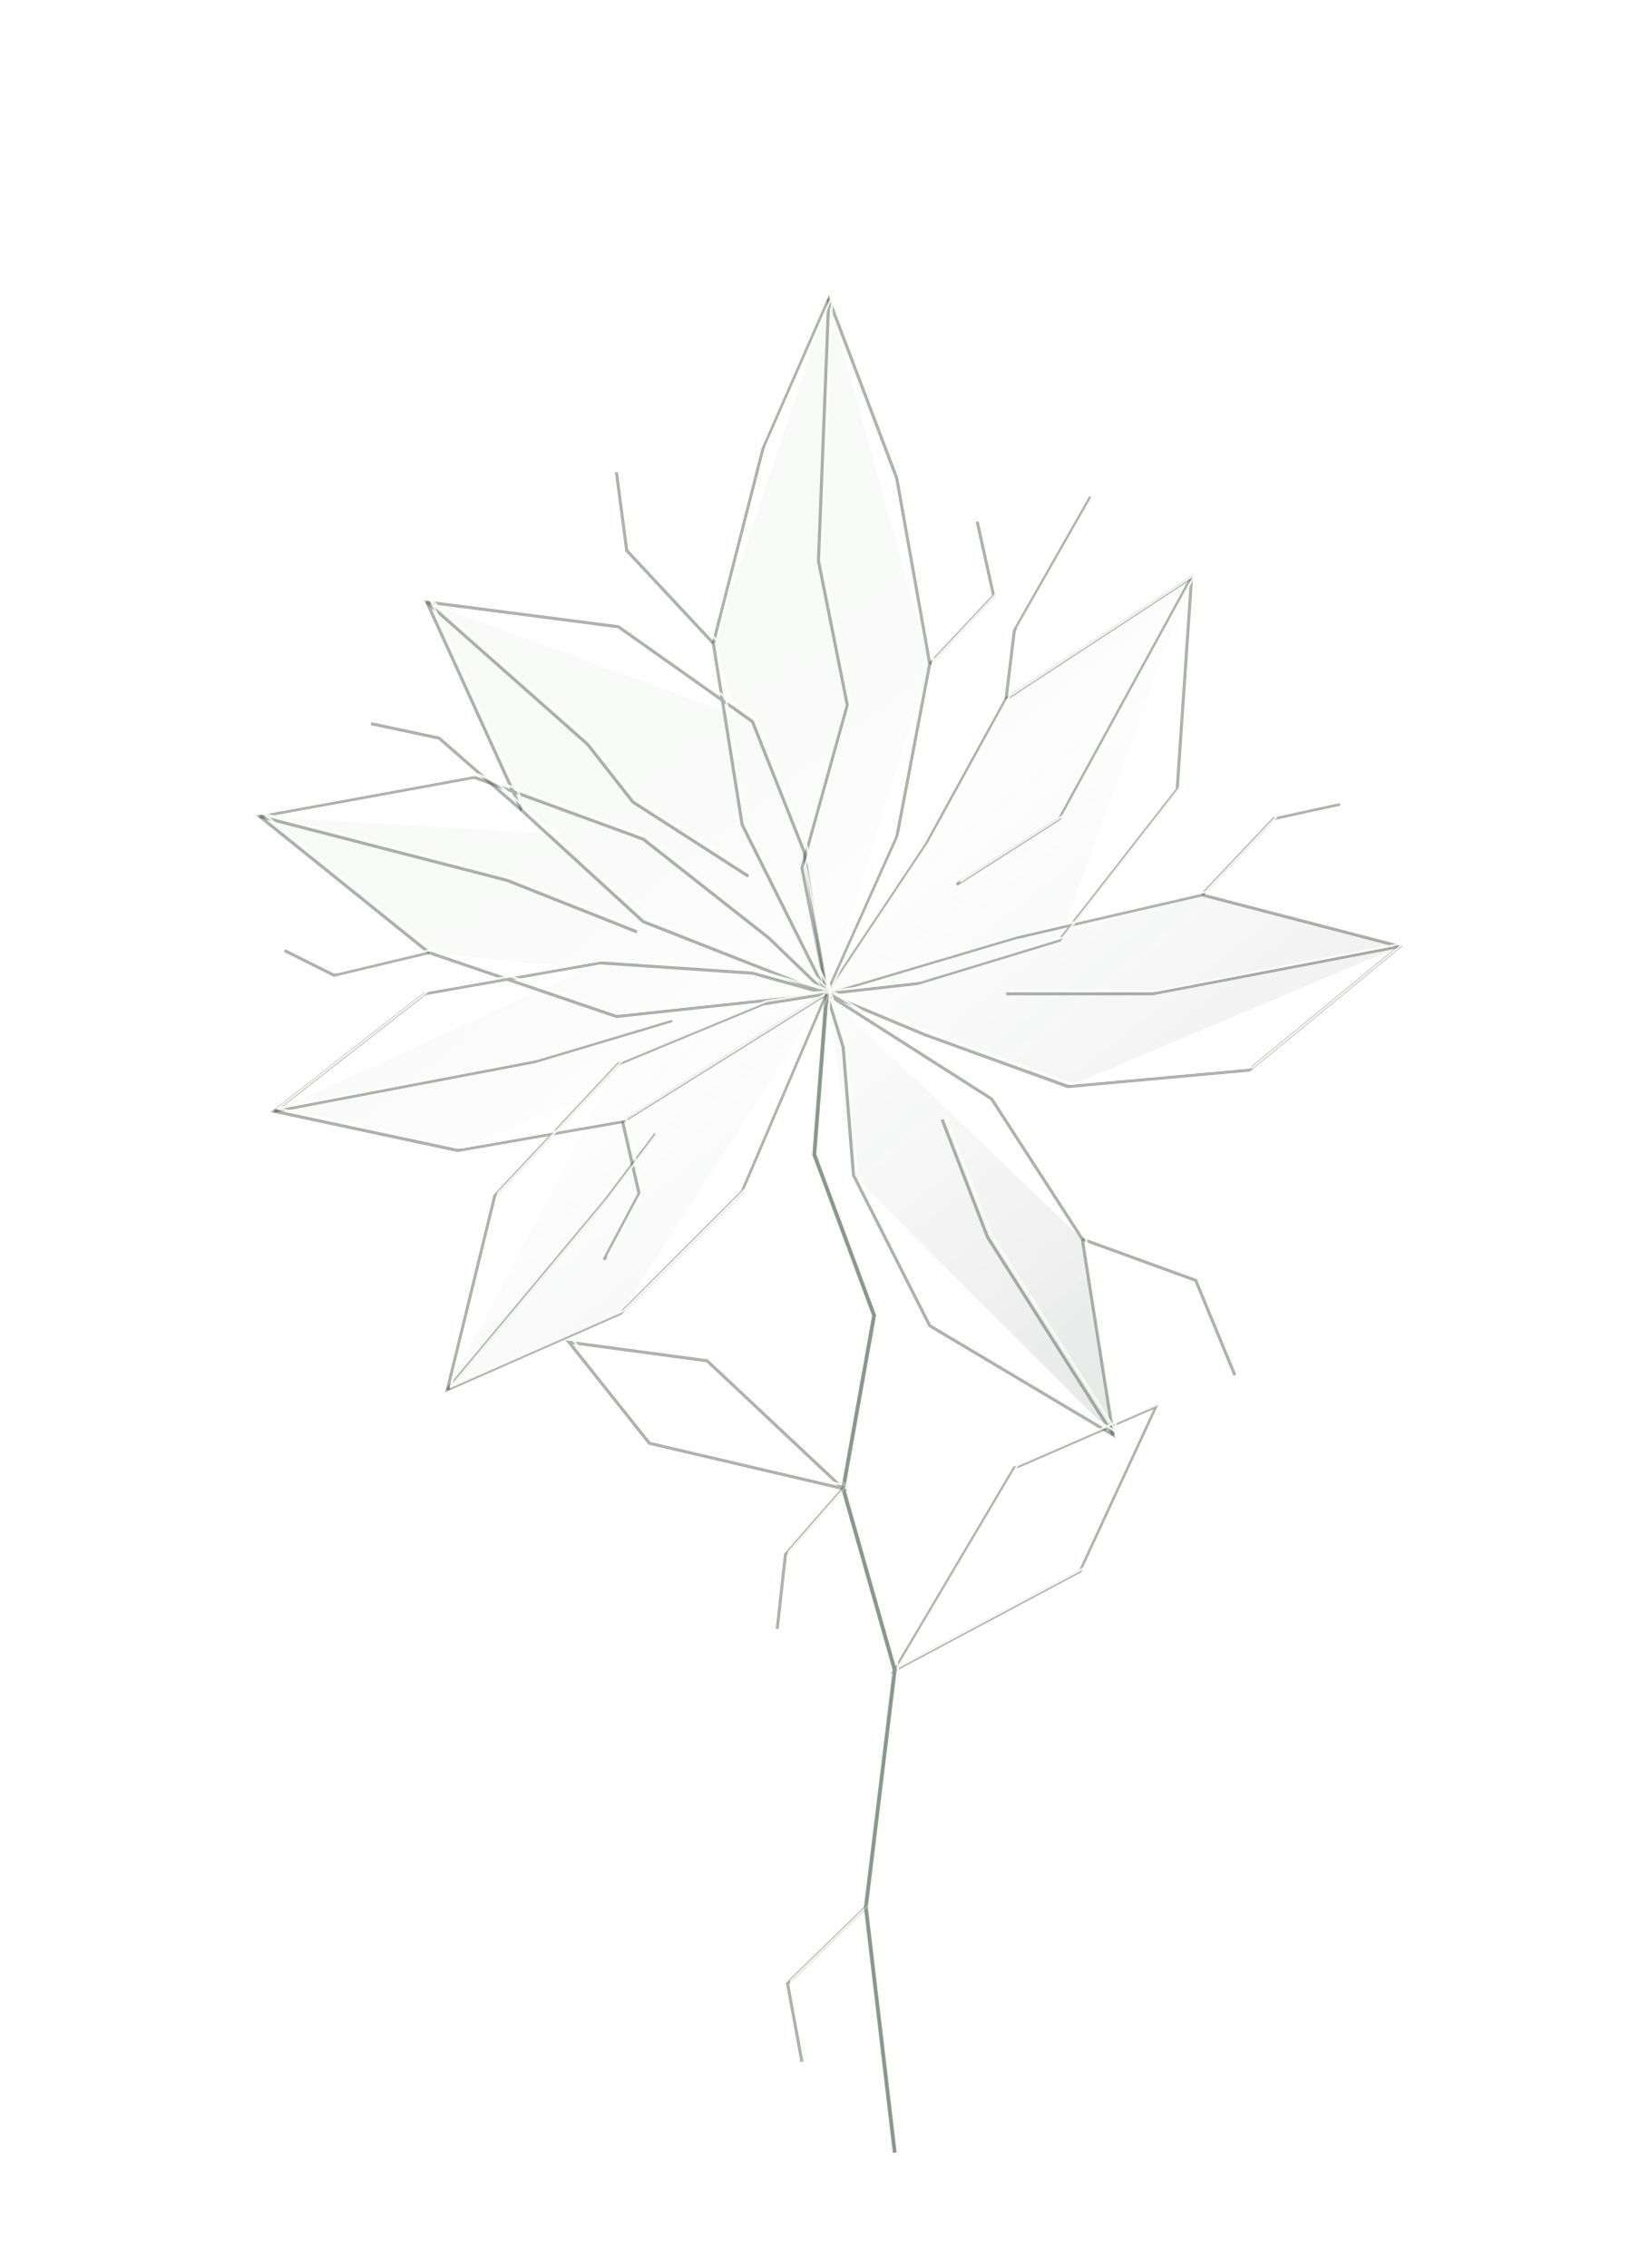
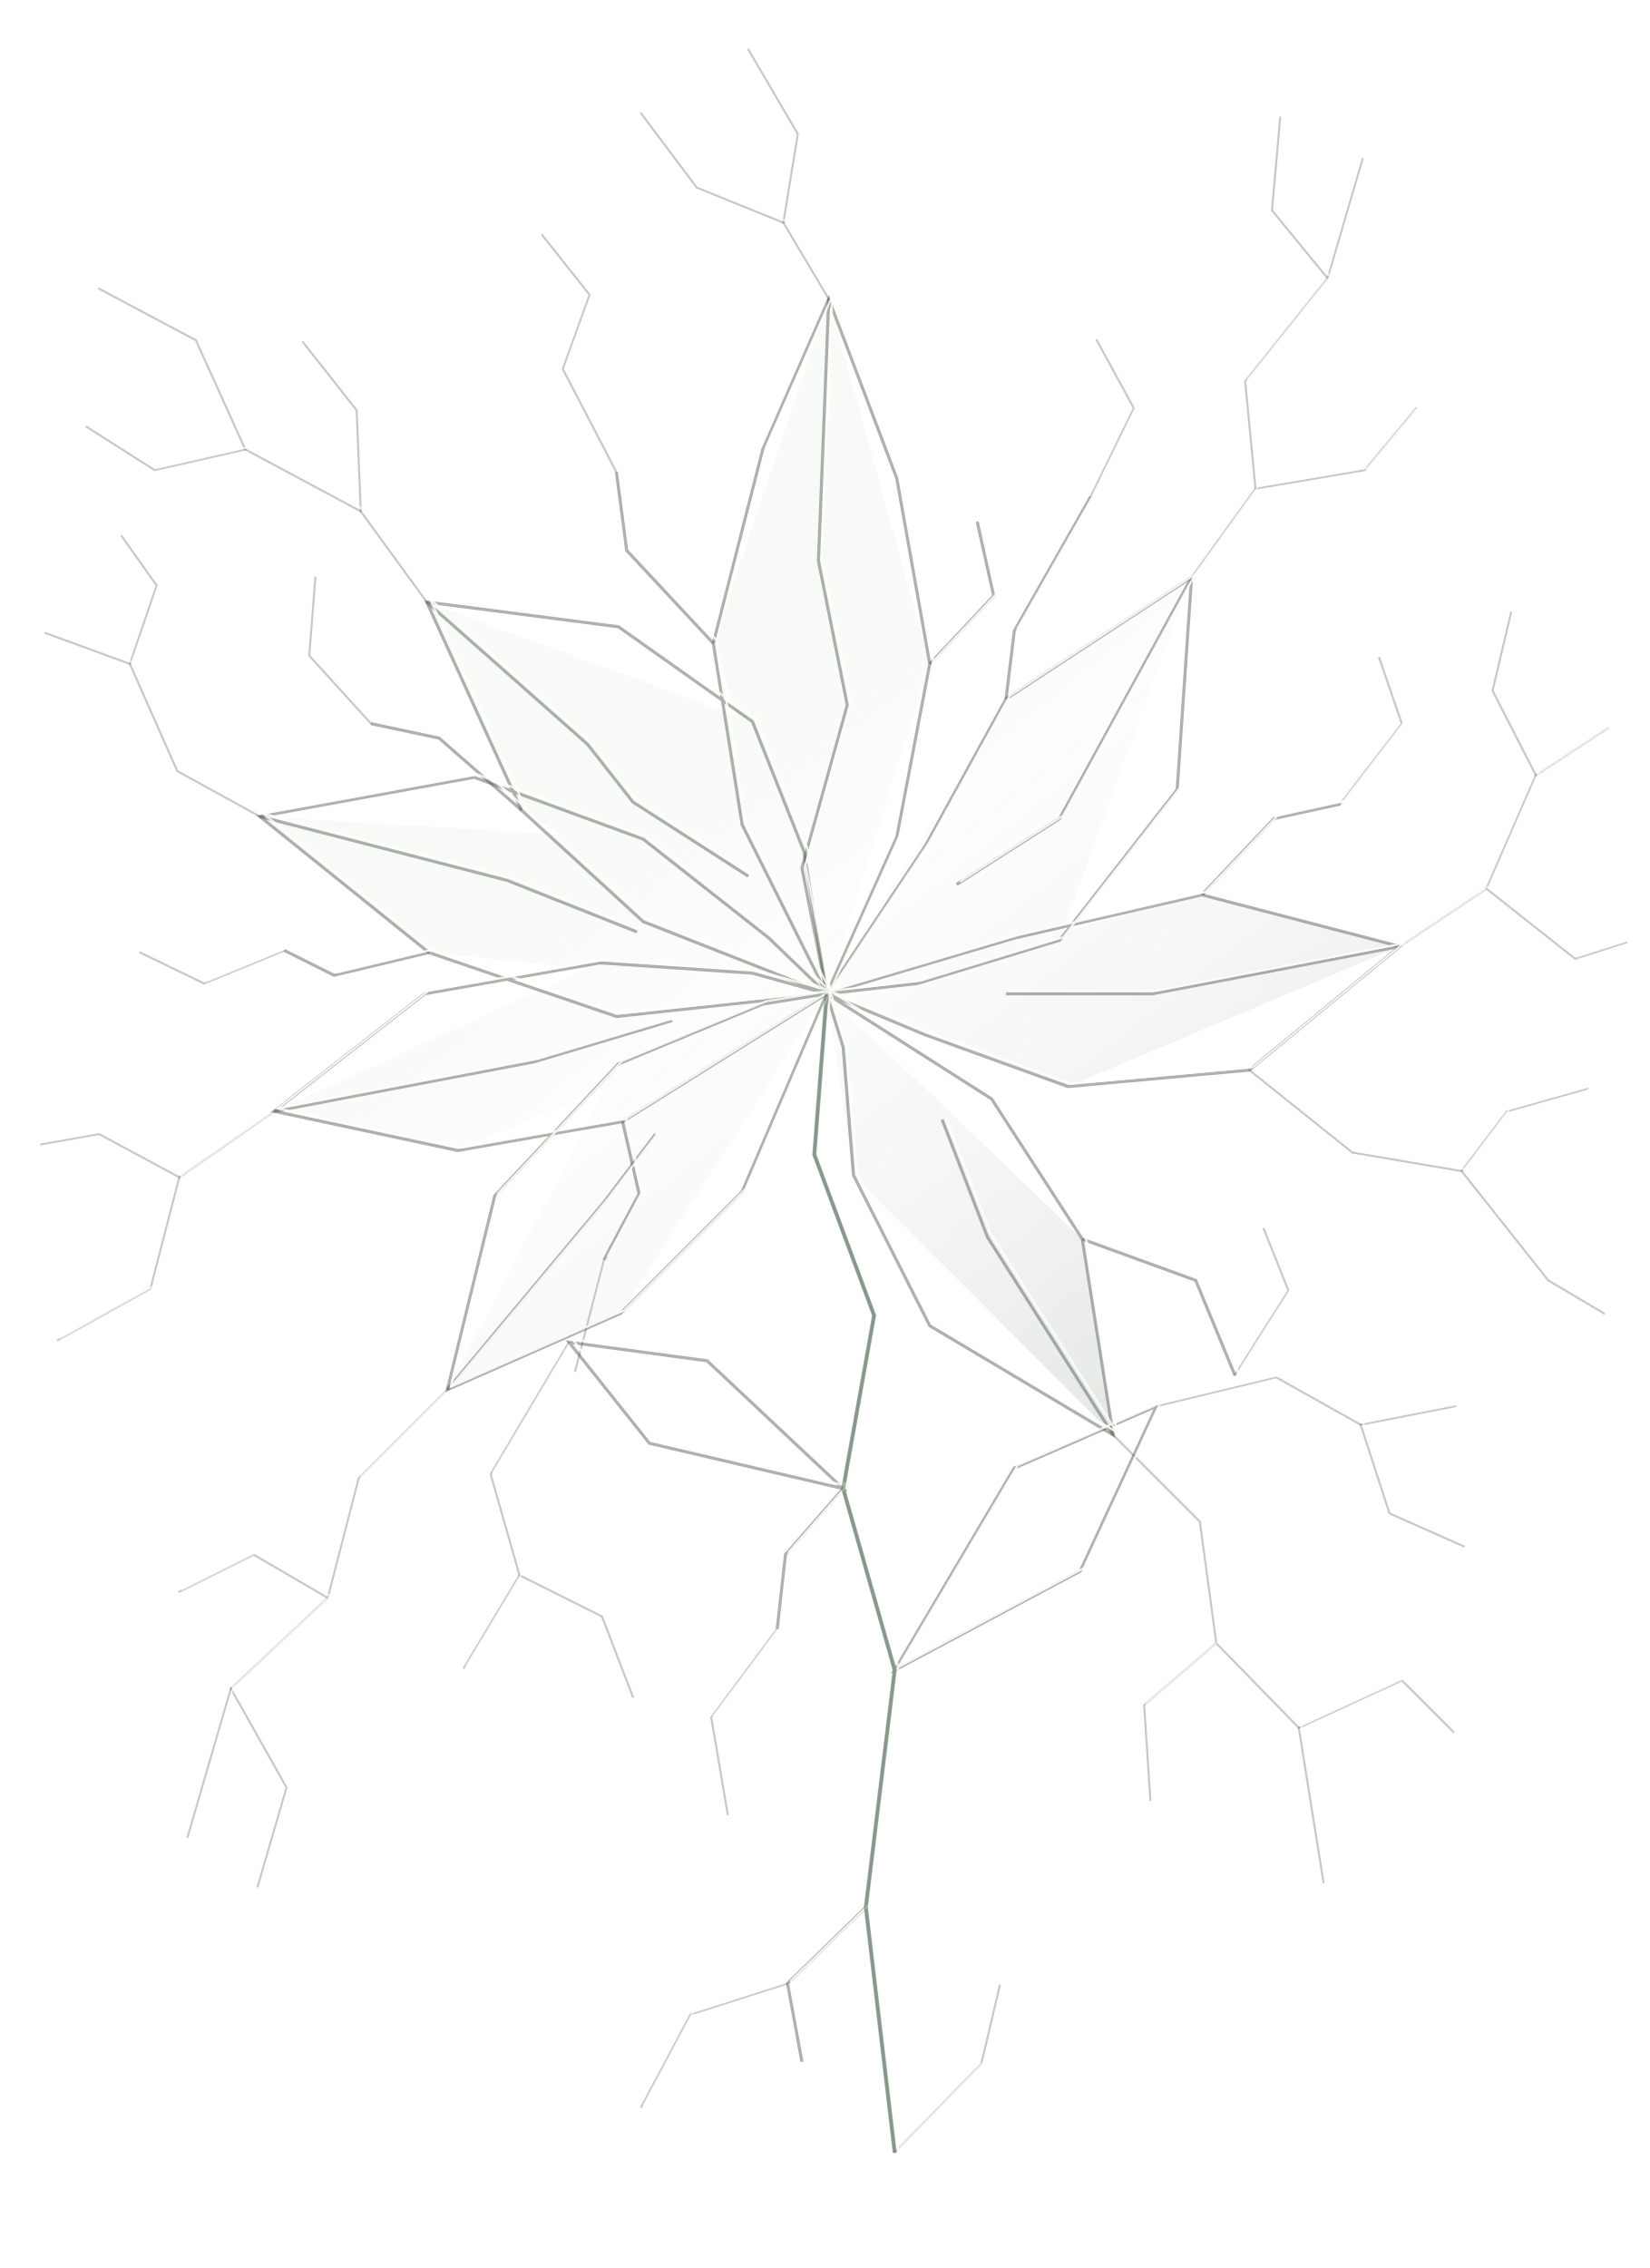
<svg xmlns="http://www.w3.org/2000/svg" viewBox="0 0 800 1100" fill="none">
  <defs>
    <linearGradient id="glass" x1="160" y1="160" x2="650" y2="780" gradientUnits="userSpaceOnUse">
      <stop stop-color="#fff" stop-opacity=".68" />
      <stop offset=".48" stop-color="#dce4dc" stop-opacity=".08" />
      <stop offset="1" stop-color="#36453e" stop-opacity=".22" />
    </linearGradient>
    <g id="fractures" stroke-linejoin="miter">
      <path d="M401 482 360 400 346 312 370 218 402 145 435 232 451 322 435 406Z M401 482 312 447 253 393 207 292 300 304 365 350 390 413Z M401 482 299 493 208 462 126 396 230 377 312 407 373 455Z M401 482 302 544 222 558 133 539 206 482 291 467 365 472Z M401 482 360 578 301 637 217 674 240 580 300 516 370 487Z M401 482 449 410 488 339 578 280 571 383 514 456 445 477Z M401 482 492 455 583 434 679 459 606 519 518 527 449 502Z M401 482 481 533 525 601 540 696 451 643 414 570 409 508Z" />
      <path d="M402 145 397 272 411 342 389 421 401 482 395 560 424 638 409 722 434 810 420 925 434 1044 M207 292 285 361 307 389 363 425 M126 396 246 427 309 452 M133 539 259 515 326 495 M217 674 293 583 318 550 M578 280 514 397 464 429 M679 459 559 482 488 482 M540 696 479 600 457 543 M409 722 343 660 276 651 315 700Z M434 810 492 712 561 682 524 762Z" />
      <path d="M346 312 304 267 299 229 M451 322 482 289 474 253 M253 393 213 358 180 351 M208 462 162 473 138 461 M302 544 310 579 293 611 M488 339 492 306 529 241 M583 434 618 397 650 390 M525 601 580 621 599 667 M409 722 381 754 377 790 M420 925 382 962 389 1000" />
    </g>
+     <g id="outer-fractures" stroke-linejoin="miter" stroke-linecap="round">
+       <path d="M402 145 380 108 387 65 363 24 M207 292 175 248 119 218 95 165 48 140 M126 396 86 374 63 322 22 307 M133 539 87 571 73 625 28 650 M217 674 174 717 159 775 112 819 91 891 M578 280 609 237 604 185 644 135 661 77 M679 459 721 431 745 376 780 353 M606 519 656 559 709 568 751 621 778 637 M540 696 582 738 590 797 630 838 642 913 M561 682 619 668 660 691 706 682 M276 651 238 715 252 764 225 809" />
+       <path d="M380 108 338 91 311 55 M175 248 173 199 147 166 M119 218 75 228 42 207 M63 322 76 284 59 260 M87 571 48 550 20 555 M159 775 123 754 87 772 M112 819 139 867 125 915 M609 237 662 228 687 198 M644 135 617 102 621 57 M721 431 764 465 789 457 M745 376 724 335 733 297 M709 568 731 539 770 528 M590 797 555 827 558 873 M630 838 680 815 705 840 M660 691 674 734 710 750 M252 764 292 784 307 823" />
+       <path d="M299 229 273 179 286 143 263 114 M529 241 550 198 532 165 M180 351 150 318 153 280 M138 461 99 477 68 462 M293 611 279 665 M650 390 680 351 669 319 M599 667 625 626 613 596 M377 790 345 833 353 880 M382 962 335 977 311 1022 M434 1044 476 1001 485 963" />
+     </g>
  </defs>
+   <use href="#outer-fractures" stroke="#344039" stroke-opacity=".28" stroke-width="1" />
+   <use href="#outer-fractures" transform="translate(1.2 -1)" stroke="#fffff8" stroke-opacity=".72" stroke-width=".75" />
  <path fill="url(#glass)" d="M401 482 346 312 402 145 451 322Z M401 482 253 393 207 292 365 350Z M401 482 208 462 126 396 312 407Z M401 482 222 558 133 539 291 467Z M401 482 301 637 217 674 300 516Z M401 482 488 339 578 280 514 456Z M401 482 583 434 679 459 518 527Z M401 482 525 601 540 696 414 570Z" />
  <use href="#fractures" stroke="#344039" stroke-opacity=".4" stroke-width="1.5" />
  <use href="#fractures" transform="translate(1.7 -1.4)" stroke="#fffff8" stroke-opacity=".85" stroke-width="1" />
  <path d="M434 1044 420 925 434 810 409 722 424 638 395 560 401 482" stroke="#69816e" stroke-opacity=".54" stroke-width="2" />
</svg>
